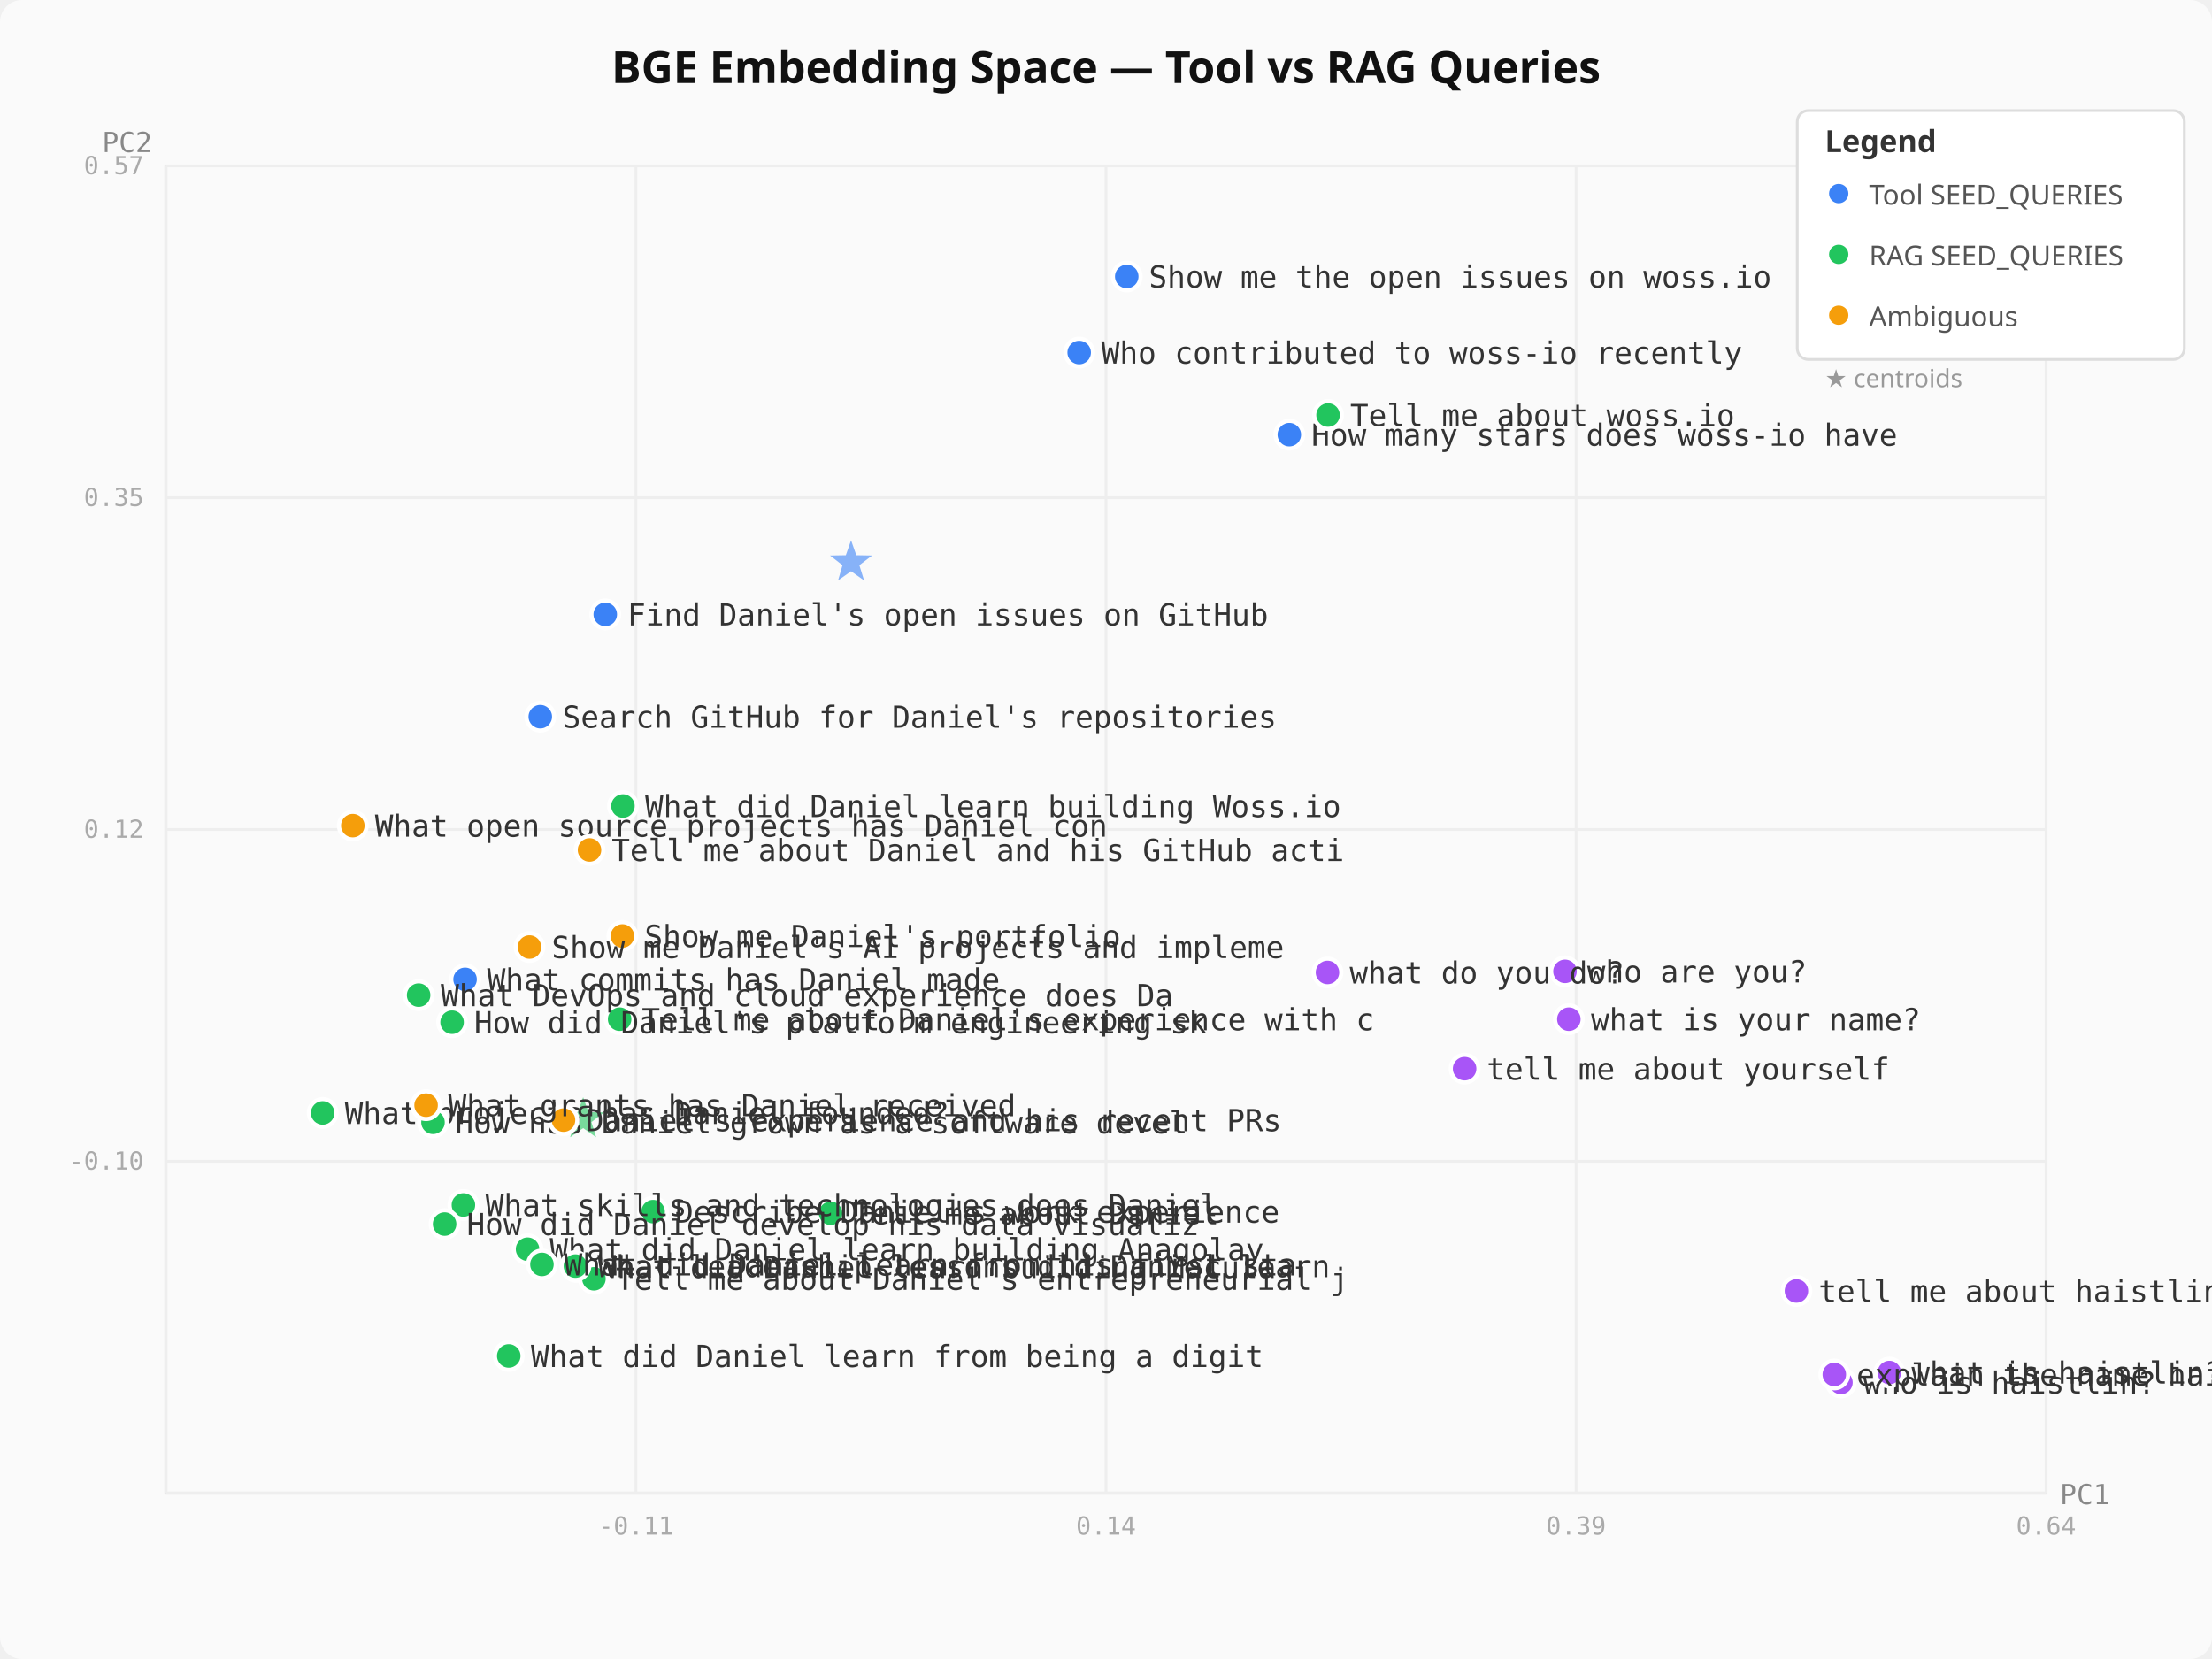
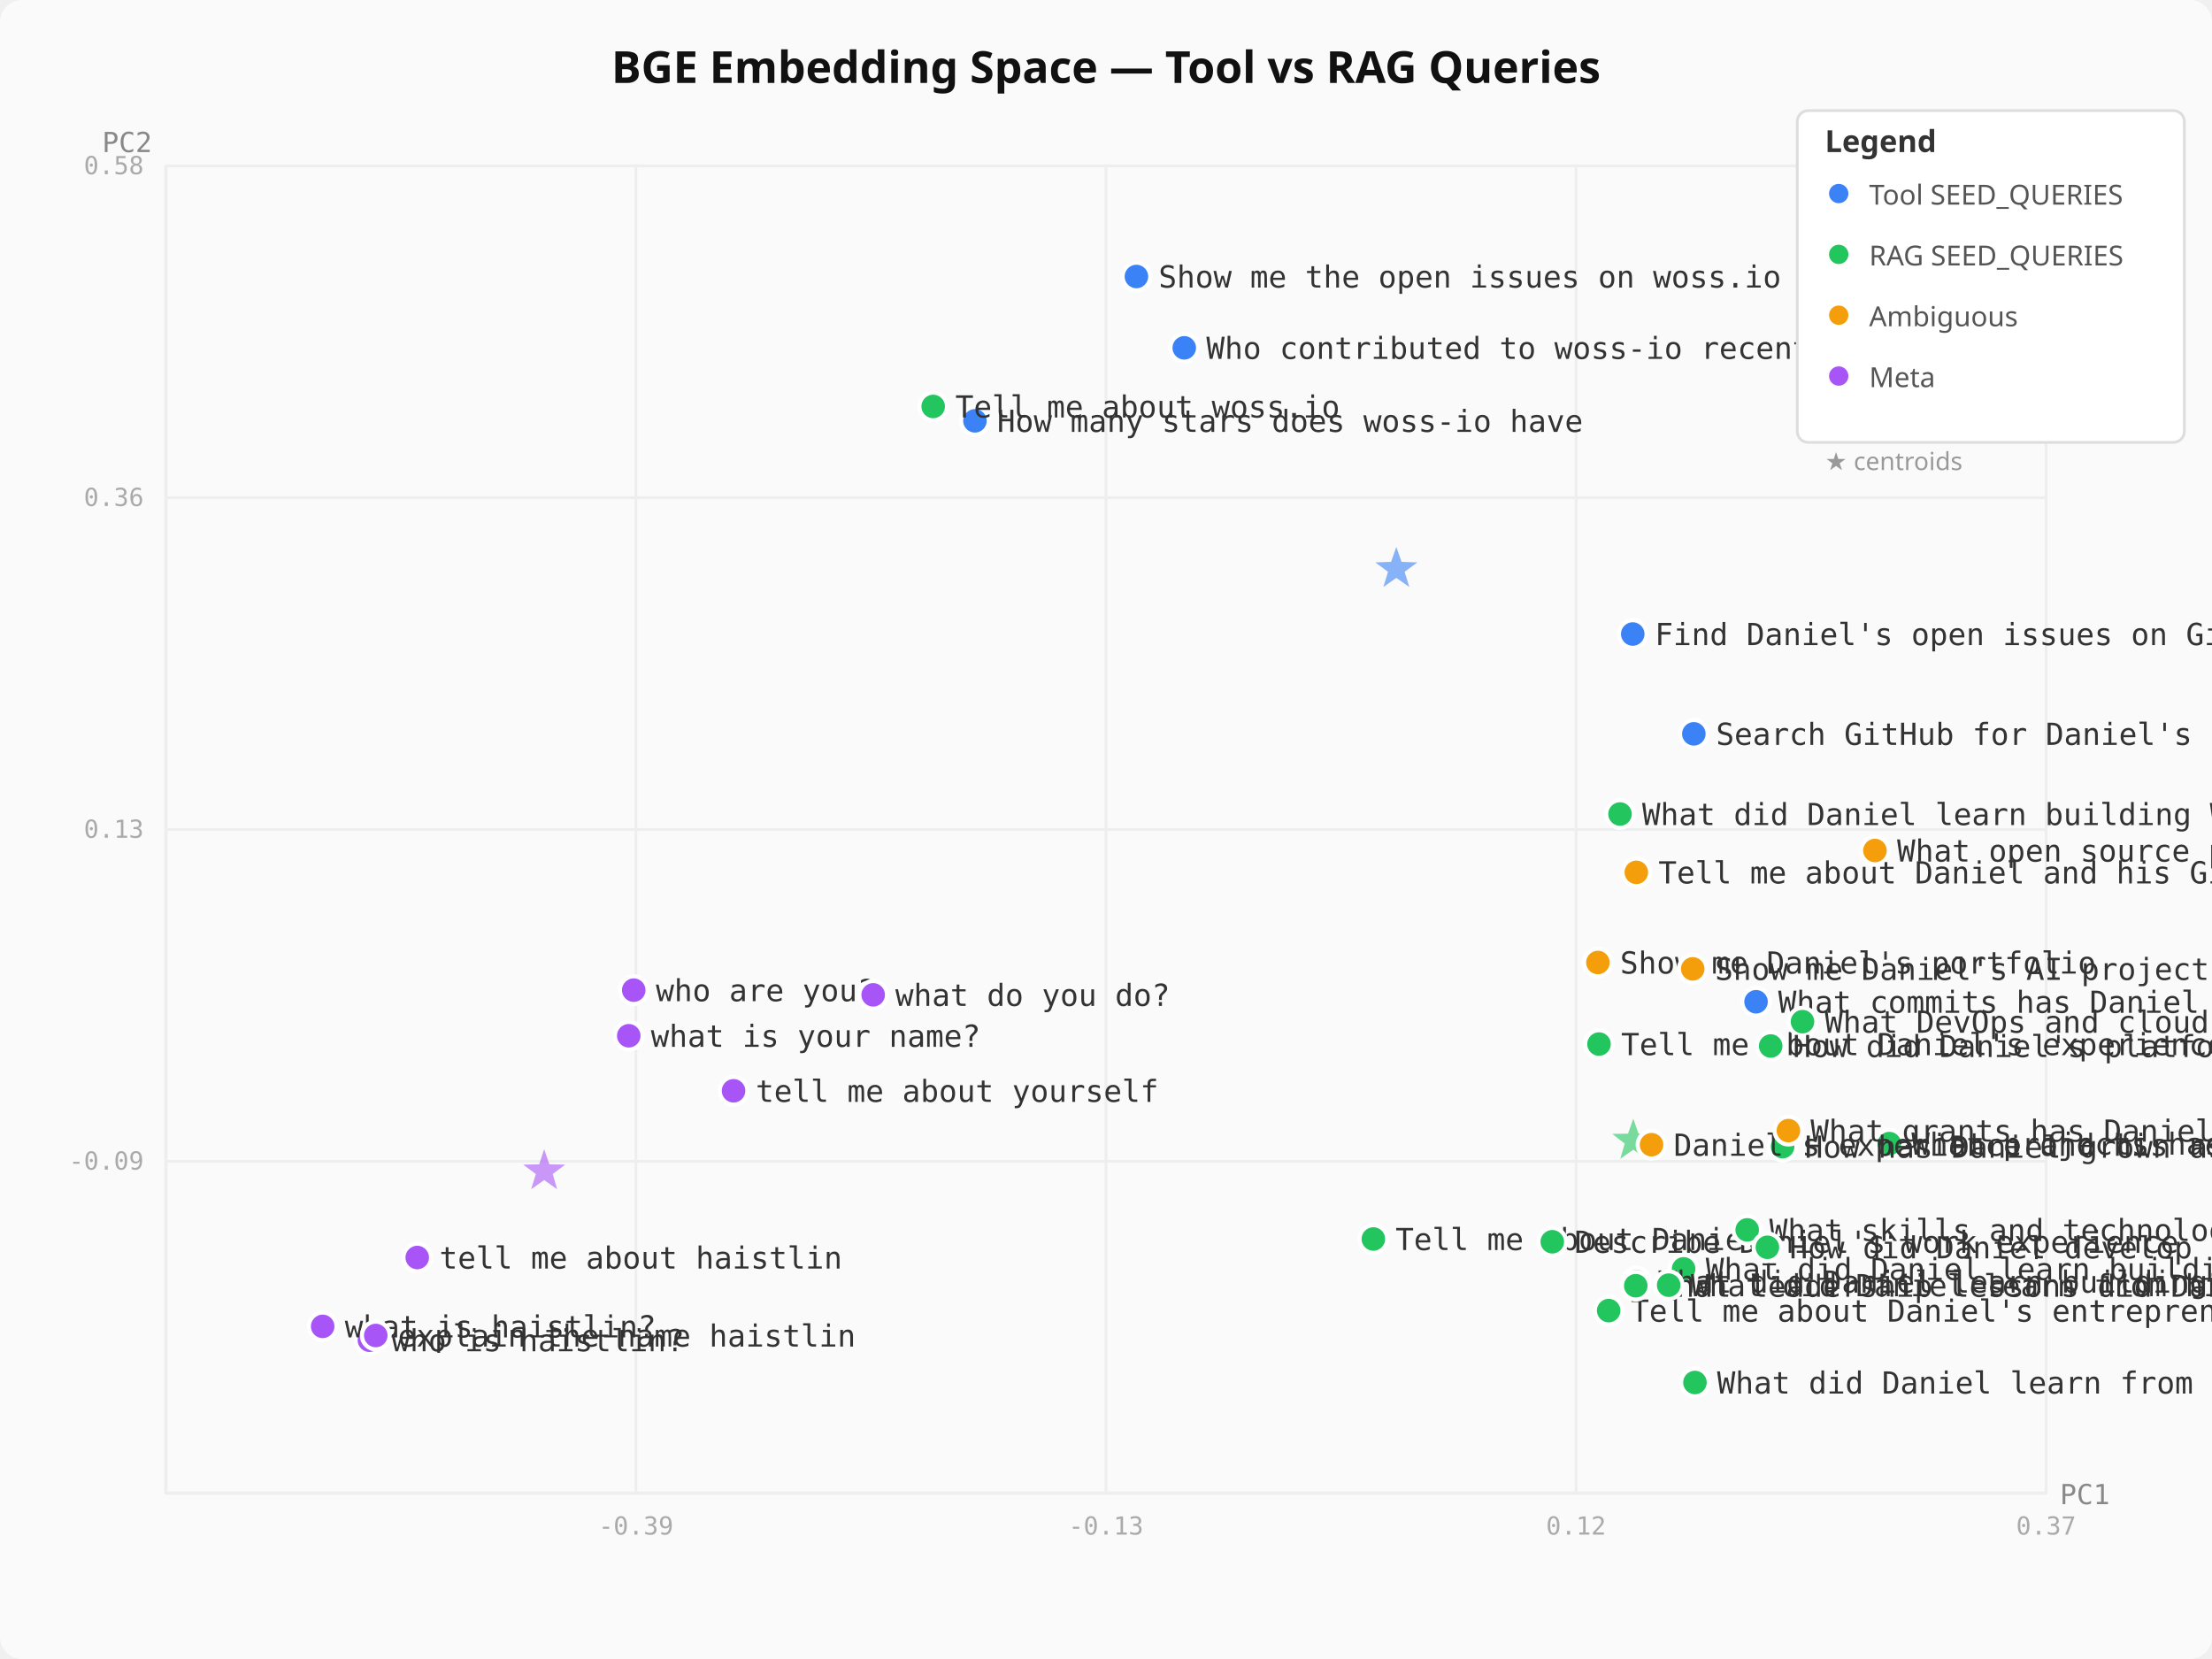
<svg xmlns="http://www.w3.org/2000/svg" viewBox="0 0 800 600" width="800" height="600">
  <rect x="0" y="0" width="800" height="600" fill="#fafafa" rx="8" />
  <text x="400" y="30" text-anchor="middle" font-size="16" font-weight="bold" font-family="sans-serif" fill="#111">BGE Embedding Space — Tool vs RAG Queries</text>
  <line x1="60" y1="540" x2="740" y2="540" stroke="#ccc" stroke-width="1" />
  <line x1="60" y1="60" x2="60" y2="540" stroke="#ccc" stroke-width="1" />
  <text x="745" y="544" font-size="10" font-family="monospace" fill="#888">PC1</text>
  <text x="55" y="55" text-anchor="end" font-size="10" font-family="monospace" fill="#888">PC2</text>
  <line x1="60" y1="540" x2="740" y2="540" stroke="#eee" stroke-width="1" />
  <line x1="60" y1="60" x2="60" y2="540" stroke="#eee" stroke-width="1" />
  <line x1="60" y1="420" x2="740" y2="420" stroke="#eee" stroke-width="1" />
  <line x1="230" y1="60" x2="230" y2="540" stroke="#eee" stroke-width="1" />
-   <text x="230" y="555" text-anchor="middle" font-size="9" font-family="monospace" fill="#aaa">-0.11</text>
-   <text x="52" y="423" text-anchor="end" font-size="9" font-family="monospace" fill="#aaa">-0.10</text>
+   <text x="230" y="555" text-anchor="middle" font-size="9" font-family="monospace" fill="#aaa">-0.39</text>
+   <text x="52" y="423" text-anchor="end" font-size="9" font-family="monospace" fill="#aaa">-0.09</text>
  <line x1="60" y1="300" x2="740" y2="300" stroke="#eee" stroke-width="1" />
  <line x1="400" y1="60" x2="400" y2="540" stroke="#eee" stroke-width="1" />
-   <text x="400" y="555" text-anchor="middle" font-size="9" font-family="monospace" fill="#aaa">0.14</text>
-   <text x="52" y="303" text-anchor="end" font-size="9" font-family="monospace" fill="#aaa">0.12</text>
+   <text x="400" y="555" text-anchor="middle" font-size="9" font-family="monospace" fill="#aaa">-0.13</text>
+   <text x="52" y="303" text-anchor="end" font-size="9" font-family="monospace" fill="#aaa">0.13</text>
  <line x1="60" y1="180" x2="740" y2="180" stroke="#eee" stroke-width="1" />
  <line x1="570" y1="60" x2="570" y2="540" stroke="#eee" stroke-width="1" />
-   <text x="570" y="555" text-anchor="middle" font-size="9" font-family="monospace" fill="#aaa">0.39</text>
-   <text x="52" y="183" text-anchor="end" font-size="9" font-family="monospace" fill="#aaa">0.35</text>
+   <text x="570" y="555" text-anchor="middle" font-size="9" font-family="monospace" fill="#aaa">0.12</text>
+   <text x="52" y="183" text-anchor="end" font-size="9" font-family="monospace" fill="#aaa">0.36</text>
  <line x1="60" y1="60" x2="740" y2="60" stroke="#eee" stroke-width="1" />
  <line x1="740" y1="60" x2="740" y2="540" stroke="#eee" stroke-width="1" />
-   <text x="740" y="555" text-anchor="middle" font-size="9" font-family="monospace" fill="#aaa">0.64</text>
-   <text x="52" y="63" text-anchor="end" font-size="9" font-family="monospace" fill="#aaa">0.57</text>
-   <polygon points="307.8,195.4 309.7,200.8 315.4,200.9 310.8,204.4 312.5,209.9 307.8,206.6 303.1,209.9 304.7,204.4 300.2,200.9 305.9,200.8" fill="#3b82f6" opacity="0.6" />
-   <polygon points="210.9,396.8 212.8,402.2 218.5,402.3 213.9,405.8 215.6,411.3 210.9,408.0 206.2,411.3 207.8,405.8 203.3,402.3 209.0,402.2" fill="#22c55e" opacity="0.6" />
-   <circle cx="195.4" cy="259.2" r="5" fill="#3b82f6" stroke="#fff" stroke-width="1.5" />
-   <text x="203.4" y="263.2" font-size="11" font-family="monospace" fill="#333">Search GitHub for Daniel's repositories</text>
-   <circle cx="218.9" cy="222.2" r="5" fill="#3b82f6" stroke="#fff" stroke-width="1.5" />
-   <text x="226.9" y="226.2" font-size="11" font-family="monospace" fill="#333">Find Daniel's open issues on GitHub</text>
-   <circle cx="168.2" cy="354.2" r="5" fill="#3b82f6" stroke="#fff" stroke-width="1.5" />
-   <text x="176.2" y="358.2" font-size="11" font-family="monospace" fill="#333">What commits has Daniel made</text>
-   <circle cx="466.3" cy="157.2" r="5" fill="#3b82f6" stroke="#fff" stroke-width="1.5" />
-   <text x="474.3" y="161.2" font-size="11" font-family="monospace" fill="#333">How many stars does woss-io have</text>
-   <circle cx="407.5" cy="100.0" r="5" fill="#3b82f6" stroke="#fff" stroke-width="1.5" />
-   <text x="415.5" y="104.0" font-size="11" font-family="monospace" fill="#333">Show me the open issues on woss.io</text>
-   <circle cx="390.3" cy="127.5" r="5" fill="#3b82f6" stroke="#fff" stroke-width="1.5" />
-   <text x="398.3" y="131.5" font-size="11" font-family="monospace" fill="#333">Who contributed to woss-io recently</text>
-   <circle cx="300.4" cy="438.8" r="5" fill="#22c55e" stroke="#fff" stroke-width="1.5" />
-   <text x="308.4" y="442.8" font-size="11" font-family="monospace" fill="#333">Tell me about Daniel</text>
-   <circle cx="236.2" cy="438.2" r="5" fill="#22c55e" stroke="#fff" stroke-width="1.5" />
-   <text x="244.2" y="442.2" font-size="11" font-family="monospace" fill="#333">Describe Daniel's work experience</text>
-   <circle cx="116.7" cy="402.5" r="5" fill="#22c55e" stroke="#fff" stroke-width="1.5" />
-   <text x="124.7" y="406.5" font-size="11" font-family="monospace" fill="#333">What projects has Daniel founded?</text>
-   <circle cx="167.6" cy="435.8" r="5" fill="#22c55e" stroke="#fff" stroke-width="1.5" />
-   <text x="175.6" y="439.8" font-size="11" font-family="monospace" fill="#333">What skills and technologies does Daniel</text>
-   <circle cx="480.3" cy="150.1" r="5" fill="#22c55e" stroke="#fff" stroke-width="1.5" />
-   <text x="488.3" y="154.1" font-size="11" font-family="monospace" fill="#333">Tell me about woss.io</text>
-   <circle cx="224.1" cy="368.6" r="5" fill="#22c55e" stroke="#fff" stroke-width="1.5" />
-   <text x="232.1" y="372.6" font-size="11" font-family="monospace" fill="#333">Tell me about Daniel's experience with c</text>
-   <circle cx="151.4" cy="359.9" r="5" fill="#22c55e" stroke="#fff" stroke-width="1.5" />
-   <text x="159.4" y="363.9" font-size="11" font-family="monospace" fill="#333">What DevOps and cloud experience does Da</text>
-   <circle cx="156.6" cy="405.9" r="5" fill="#22c55e" stroke="#fff" stroke-width="1.5" />
-   <text x="164.6" y="409.9" font-size="11" font-family="monospace" fill="#333">How has Daniel grown as a software devel</text>
-   <circle cx="190.8" cy="451.8" r="5" fill="#22c55e" stroke="#fff" stroke-width="1.5" />
-   <text x="198.8" y="455.8" font-size="11" font-family="monospace" fill="#333">What did Daniel learn building Anagolay </text>
-   <circle cx="208.5" cy="458.2" r="5" fill="#22c55e" stroke="#fff" stroke-width="1.5" />
-   <text x="216.5" y="462.2" font-size="11" font-family="monospace" fill="#333">What did Daniel learn building Macula</text>
-   <circle cx="225.3" cy="291.5" r="5" fill="#22c55e" stroke="#fff" stroke-width="1.5" />
-   <text x="233.3" y="295.5" font-size="11" font-family="monospace" fill="#333">What did Daniel learn building Woss.io</text>
-   <circle cx="214.8" cy="462.5" r="5" fill="#22c55e" stroke="#fff" stroke-width="1.5" />
-   <text x="222.8" y="466.5" font-size="11" font-family="monospace" fill="#333">Tell me about Daniel's entrepreneurial j</text>
-   <circle cx="208.1" cy="457.9" r="5" fill="#22c55e" stroke="#fff" stroke-width="1.5" />
-   <text x="216.1" y="461.9" font-size="11" font-family="monospace" fill="#333">What leadership lessons did Daniel learn</text>
-   <circle cx="163.5" cy="369.7" r="5" fill="#22c55e" stroke="#fff" stroke-width="1.5" />
-   <text x="171.5" y="373.7" font-size="11" font-family="monospace" fill="#333">How did Daniel's platform engineering sk</text>
-   <circle cx="184.0" cy="490.4" r="5" fill="#22c55e" stroke="#fff" stroke-width="1.5" />
-   <text x="192.0" y="494.4" font-size="11" font-family="monospace" fill="#333">What did Daniel learn from being a digit</text>
-   <circle cx="160.8" cy="442.7" r="5" fill="#22c55e" stroke="#fff" stroke-width="1.5" />
-   <text x="168.8" y="446.7" font-size="11" font-family="monospace" fill="#333">How did Daniel develop his data visualiz</text>
-   <circle cx="196.0" cy="457.3" r="5" fill="#22c55e" stroke="#fff" stroke-width="1.5" />
-   <text x="204.0" y="461.3" font-size="11" font-family="monospace" fill="#333">What did Daniel learn from his first sta</text>
-   <circle cx="225.1" cy="338.5" r="5" fill="#f59e0b" stroke="#fff" stroke-width="1.5" />
-   <text x="233.1" y="342.5" font-size="11" font-family="monospace" fill="#333">Show me Daniel's portfolio</text>
-   <circle cx="191.5" cy="342.5" r="5" fill="#f59e0b" stroke="#fff" stroke-width="1.5" />
-   <text x="199.5" y="346.5" font-size="11" font-family="monospace" fill="#333">Show me Daniel's AI projects and impleme</text>
-   <circle cx="203.8" cy="405.1" r="5" fill="#f59e0b" stroke="#fff" stroke-width="1.5" />
-   <text x="211.8" y="409.1" font-size="11" font-family="monospace" fill="#333">Daniel's experience and his recent PRs</text>
-   <circle cx="127.6" cy="298.6" r="5" fill="#f59e0b" stroke="#fff" stroke-width="1.5" />
-   <text x="135.6" y="302.6" font-size="11" font-family="monospace" fill="#333">What open source projects has Daniel con</text>
-   <circle cx="213.2" cy="307.4" r="5" fill="#f59e0b" stroke="#fff" stroke-width="1.5" />
-   <text x="221.2" y="311.4" font-size="11" font-family="monospace" fill="#333">Tell me about Daniel and his GitHub acti</text>
-   <circle cx="154.1" cy="399.7" r="5" fill="#f59e0b" stroke="#fff" stroke-width="1.5" />
-   <text x="162.1" y="403.7" font-size="11" font-family="monospace" fill="#333">What grants has Daniel received</text>
-   <circle cx="665.8" cy="500.0" r="5" fill="#a855f7" stroke="#fff" stroke-width="1.5" />
-   <text x="673.8" y="504.0" font-size="11" font-family="monospace" fill="#333">who is haistlin?</text>
-   <circle cx="683.3" cy="496.4" r="5" fill="#a855f7" stroke="#fff" stroke-width="1.5" />
-   <text x="691.3" y="500.4" font-size="11" font-family="monospace" fill="#333">what is haistlin?</text>
-   <circle cx="649.7" cy="466.9" r="5" fill="#a855f7" stroke="#fff" stroke-width="1.5" />
-   <text x="657.7" y="470.9" font-size="11" font-family="monospace" fill="#333">tell me about haistlin</text>
-   <circle cx="566.0" cy="351.3" r="5" fill="#a855f7" stroke="#fff" stroke-width="1.5" />
-   <text x="574.0" y="355.3" font-size="11" font-family="monospace" fill="#333">who are you?</text>
-   <circle cx="567.4" cy="368.6" r="5" fill="#a855f7" stroke="#fff" stroke-width="1.5" />
-   <text x="575.4" y="372.6" font-size="11" font-family="monospace" fill="#333">what is your name?</text>
-   <circle cx="663.4" cy="497.1" r="5" fill="#a855f7" stroke="#fff" stroke-width="1.5" />
-   <text x="671.4" y="501.1" font-size="11" font-family="monospace" fill="#333">explain the name haistlin</text>
-   <circle cx="529.7" cy="386.5" r="5" fill="#a855f7" stroke="#fff" stroke-width="1.5" />
-   <text x="537.7" y="390.5" font-size="11" font-family="monospace" fill="#333">tell me about yourself</text>
-   <circle cx="480.1" cy="351.7" r="5" fill="#a855f7" stroke="#fff" stroke-width="1.5" />
-   <text x="488.1" y="355.7" font-size="11" font-family="monospace" fill="#333">what do you do?</text>
-   <rect x="650" y="40" width="140" height="90" fill="white" stroke="#ddd" rx="4" />
+   <text x="740" y="555" text-anchor="middle" font-size="9" font-family="monospace" fill="#aaa">0.37</text>
+   <text x="52" y="63" text-anchor="end" font-size="9" font-family="monospace" fill="#aaa">0.58</text>
+   <polygon points="505.0,197.8 506.9,203.2 512.6,203.4 508.0,206.8 509.7,212.3 505.0,209.0 500.3,212.3 502.0,206.8 497.4,203.4 503.1,203.2" fill="#3b82f6" opacity="0.6" />
+   <polygon points="590.7,404.6 592.6,410.0 598.3,410.1 593.7,413.6 595.4,419.1 590.7,415.8 586.0,419.1 587.6,413.6 583.1,410.1 588.8,410.0" fill="#22c55e" opacity="0.6" />
+   <polygon points="196.8,415.6 198.7,421.1 204.4,421.2 199.9,424.6 201.5,430.1 196.8,426.8 192.1,430.1 193.8,424.6 189.2,421.2 195.0,421.1" fill="#a855f7" opacity="0.6" />
+   <circle cx="612.6" cy="265.4" r="5" fill="#3b82f6" stroke="#fff" stroke-width="1.5" />
+   <text x="620.6" y="269.4" font-size="11" font-family="monospace" fill="#333">Search GitHub for Daniel's repositories</text>
+   <circle cx="590.5" cy="229.3" r="5" fill="#3b82f6" stroke="#fff" stroke-width="1.5" />
+   <text x="598.5" y="233.3" font-size="11" font-family="monospace" fill="#333">Find Daniel's open issues on GitHub</text>
+   <circle cx="635.1" cy="362.3" r="5" fill="#3b82f6" stroke="#fff" stroke-width="1.5" />
+   <text x="643.1" y="366.3" font-size="11" font-family="monospace" fill="#333">What commits has Daniel made</text>
+   <circle cx="352.6" cy="152.2" r="5" fill="#3b82f6" stroke="#fff" stroke-width="1.5" />
+   <text x="360.6" y="156.2" font-size="11" font-family="monospace" fill="#333">How many stars does woss-io have</text>
+   <circle cx="411.0" cy="100.0" r="5" fill="#3b82f6" stroke="#fff" stroke-width="1.5" />
+   <text x="419.0" y="104.0" font-size="11" font-family="monospace" fill="#333">Show me the open issues on woss.io</text>
+   <circle cx="428.3" cy="125.8" r="5" fill="#3b82f6" stroke="#fff" stroke-width="1.5" />
+   <text x="436.3" y="129.8" font-size="11" font-family="monospace" fill="#333">Who contributed to woss-io recently</text>
+   <circle cx="496.7" cy="448.1" r="5" fill="#22c55e" stroke="#fff" stroke-width="1.5" />
+   <text x="504.7" y="452.1" font-size="11" font-family="monospace" fill="#333">Tell me about Daniel</text>
+   <circle cx="561.4" cy="449.1" r="5" fill="#22c55e" stroke="#fff" stroke-width="1.5" />
+   <text x="569.4" y="453.1" font-size="11" font-family="monospace" fill="#333">Describe Daniel's work experience</text>
+   <circle cx="683.3" cy="413.6" r="5" fill="#22c55e" stroke="#fff" stroke-width="1.5" />
+   <text x="691.3" y="417.6" font-size="11" font-family="monospace" fill="#333">What projects has Daniel founded?</text>
+   <circle cx="631.9" cy="444.8" r="5" fill="#22c55e" stroke="#fff" stroke-width="1.5" />
+   <text x="639.9" y="448.8" font-size="11" font-family="monospace" fill="#333">What skills and technologies does Daniel</text>
+   <circle cx="337.5" cy="147.0" r="5" fill="#22c55e" stroke="#fff" stroke-width="1.5" />
+   <text x="345.5" y="151.0" font-size="11" font-family="monospace" fill="#333">Tell me about woss.io</text>
+   <circle cx="578.3" cy="377.6" r="5" fill="#22c55e" stroke="#fff" stroke-width="1.5" />
+   <text x="586.3" y="381.6" font-size="11" font-family="monospace" fill="#333">Tell me about Daniel's experience with c</text>
+   <circle cx="651.9" cy="369.5" r="5" fill="#22c55e" stroke="#fff" stroke-width="1.5" />
+   <text x="659.9" y="373.5" font-size="11" font-family="monospace" fill="#333">What DevOps and cloud experience does Da</text>
+   <circle cx="644.7" cy="414.7" r="5" fill="#22c55e" stroke="#fff" stroke-width="1.5" />
+   <text x="652.7" y="418.7" font-size="11" font-family="monospace" fill="#333">How has Daniel grown as a software devel</text>
+   <circle cx="608.9" cy="458.9" r="5" fill="#22c55e" stroke="#fff" stroke-width="1.5" />
+   <text x="616.9" y="462.9" font-size="11" font-family="monospace" fill="#333">What did Daniel learn building Anagolay </text>
+   <circle cx="591.8" cy="463.5" r="5" fill="#22c55e" stroke="#fff" stroke-width="1.5" />
+   <text x="599.8" y="467.5" font-size="11" font-family="monospace" fill="#333">What did Daniel learn building Macula</text>
+   <circle cx="585.9" cy="294.4" r="5" fill="#22c55e" stroke="#fff" stroke-width="1.5" />
+   <text x="593.9" y="298.4" font-size="11" font-family="monospace" fill="#333">What did Daniel learn building Woss.io</text>
+   <circle cx="581.8" cy="474.0" r="5" fill="#22c55e" stroke="#fff" stroke-width="1.5" />
+   <text x="589.8" y="478.0" font-size="11" font-family="monospace" fill="#333">Tell me about Daniel's entrepreneurial j</text>
+   <circle cx="591.6" cy="465.0" r="5" fill="#22c55e" stroke="#fff" stroke-width="1.5" />
+   <text x="599.6" y="469.0" font-size="11" font-family="monospace" fill="#333">What leadership lessons did Daniel learn</text>
+   <circle cx="640.4" cy="378.3" r="5" fill="#22c55e" stroke="#fff" stroke-width="1.5" />
+   <text x="648.4" y="382.3" font-size="11" font-family="monospace" fill="#333">How did Daniel's platform engineering sk</text>
+   <circle cx="613.0" cy="500.0" r="5" fill="#22c55e" stroke="#fff" stroke-width="1.5" />
+   <text x="621.0" y="504.0" font-size="11" font-family="monospace" fill="#333">What did Daniel learn from being a digit</text>
+   <circle cx="639.2" cy="451.1" r="5" fill="#22c55e" stroke="#fff" stroke-width="1.5" />
+   <text x="647.2" y="455.1" font-size="11" font-family="monospace" fill="#333">How did Daniel develop his data visualiz</text>
+   <circle cx="603.5" cy="464.8" r="5" fill="#22c55e" stroke="#fff" stroke-width="1.5" />
+   <text x="611.5" y="468.8" font-size="11" font-family="monospace" fill="#333">What did Daniel learn from his first sta</text>
+   <circle cx="577.9" cy="348.1" r="5" fill="#f59e0b" stroke="#fff" stroke-width="1.5" />
+   <text x="585.9" y="352.1" font-size="11" font-family="monospace" fill="#333">Show me Daniel's portfolio</text>
+   <circle cx="612.2" cy="350.4" r="5" fill="#f59e0b" stroke="#fff" stroke-width="1.5" />
+   <text x="620.2" y="354.4" font-size="11" font-family="monospace" fill="#333">Show me Daniel's AI projects and impleme</text>
+   <circle cx="597.3" cy="414.0" r="5" fill="#f59e0b" stroke="#fff" stroke-width="1.5" />
+   <text x="605.3" y="418.0" font-size="11" font-family="monospace" fill="#333">Daniel's experience and his recent PRs</text>
+   <circle cx="678.1" cy="307.6" r="5" fill="#f59e0b" stroke="#fff" stroke-width="1.5" />
+   <text x="686.1" y="311.6" font-size="11" font-family="monospace" fill="#333">What open source projects has Daniel con</text>
+   <circle cx="591.8" cy="315.5" r="5" fill="#f59e0b" stroke="#fff" stroke-width="1.5" />
+   <text x="599.8" y="319.5" font-size="11" font-family="monospace" fill="#333">Tell me about Daniel and his GitHub acti</text>
+   <circle cx="646.8" cy="408.9" r="5" fill="#f59e0b" stroke="#fff" stroke-width="1.5" />
+   <text x="654.8" y="412.9" font-size="11" font-family="monospace" fill="#333">What grants has Daniel received</text>
+   <circle cx="133.6" cy="484.7" r="5" fill="#a855f7" stroke="#fff" stroke-width="1.5" />
+   <text x="141.6" y="488.7" font-size="11" font-family="monospace" fill="#333">who is haistlin?</text>
+   <circle cx="116.7" cy="479.7" r="5" fill="#a855f7" stroke="#fff" stroke-width="1.5" />
+   <text x="124.7" y="483.7" font-size="11" font-family="monospace" fill="#333">what is haistlin?</text>
+   <circle cx="150.9" cy="454.8" r="5" fill="#a855f7" stroke="#fff" stroke-width="1.5" />
+   <text x="158.9" y="458.8" font-size="11" font-family="monospace" fill="#333">tell me about haistlin</text>
+   <circle cx="229.2" cy="358.1" r="5" fill="#a855f7" stroke="#fff" stroke-width="1.5" />
+   <text x="237.2" y="362.1" font-size="11" font-family="monospace" fill="#333">who are you?</text>
+   <circle cx="227.4" cy="374.6" r="5" fill="#a855f7" stroke="#fff" stroke-width="1.5" />
+   <text x="235.4" y="378.6" font-size="11" font-family="monospace" fill="#333">what is your name?</text>
+   <circle cx="135.9" cy="483.0" r="5" fill="#a855f7" stroke="#fff" stroke-width="1.5" />
+   <text x="143.9" y="487.0" font-size="11" font-family="monospace" fill="#333">explain the name haistlin</text>
+   <circle cx="265.3" cy="394.5" r="5" fill="#a855f7" stroke="#fff" stroke-width="1.5" />
+   <text x="273.3" y="398.5" font-size="11" font-family="monospace" fill="#333">tell me about yourself</text>
+   <circle cx="315.8" cy="359.8" r="5" fill="#a855f7" stroke="#fff" stroke-width="1.5" />
+   <text x="323.8" y="363.8" font-size="11" font-family="monospace" fill="#333">what do you do?</text>
+   <rect x="650" y="40" width="140" height="120" fill="white" stroke="#ddd" rx="4" />
  <text x="660" y="55" font-size="11" font-weight="bold" font-family="sans-serif" fill="#333">Legend</text>
  <circle cx="665" cy="70" r="4" fill="#3b82f6" stroke="white" stroke-width="1" />
  <text x="676" y="74" font-size="10" font-family="sans-serif" fill="#555">Tool SEED_QUERIES</text>
  <circle cx="665" cy="92" r="4" fill="#22c55e" stroke="white" stroke-width="1" />
  <text x="676" y="96" font-size="10" font-family="sans-serif" fill="#555">RAG SEED_QUERIES</text>
  <circle cx="665" cy="114" r="4" fill="#f59e0b" stroke="white" stroke-width="1" />
  <text x="676" y="118" font-size="10" font-family="sans-serif" fill="#555">Ambiguous</text>
-   <text x="660" y="140" font-size="9" font-family="sans-serif" fill="#999">★ centroids</text>
+   <circle cx="665" cy="136" r="4" fill="#a855f7" stroke="white" stroke-width="1" />
+   <text x="676" y="140" font-size="10" font-family="sans-serif" fill="#555">Meta</text>
+   <text x="660" y="170" font-size="9" font-family="sans-serif" fill="#999">★ centroids</text>
</svg>
